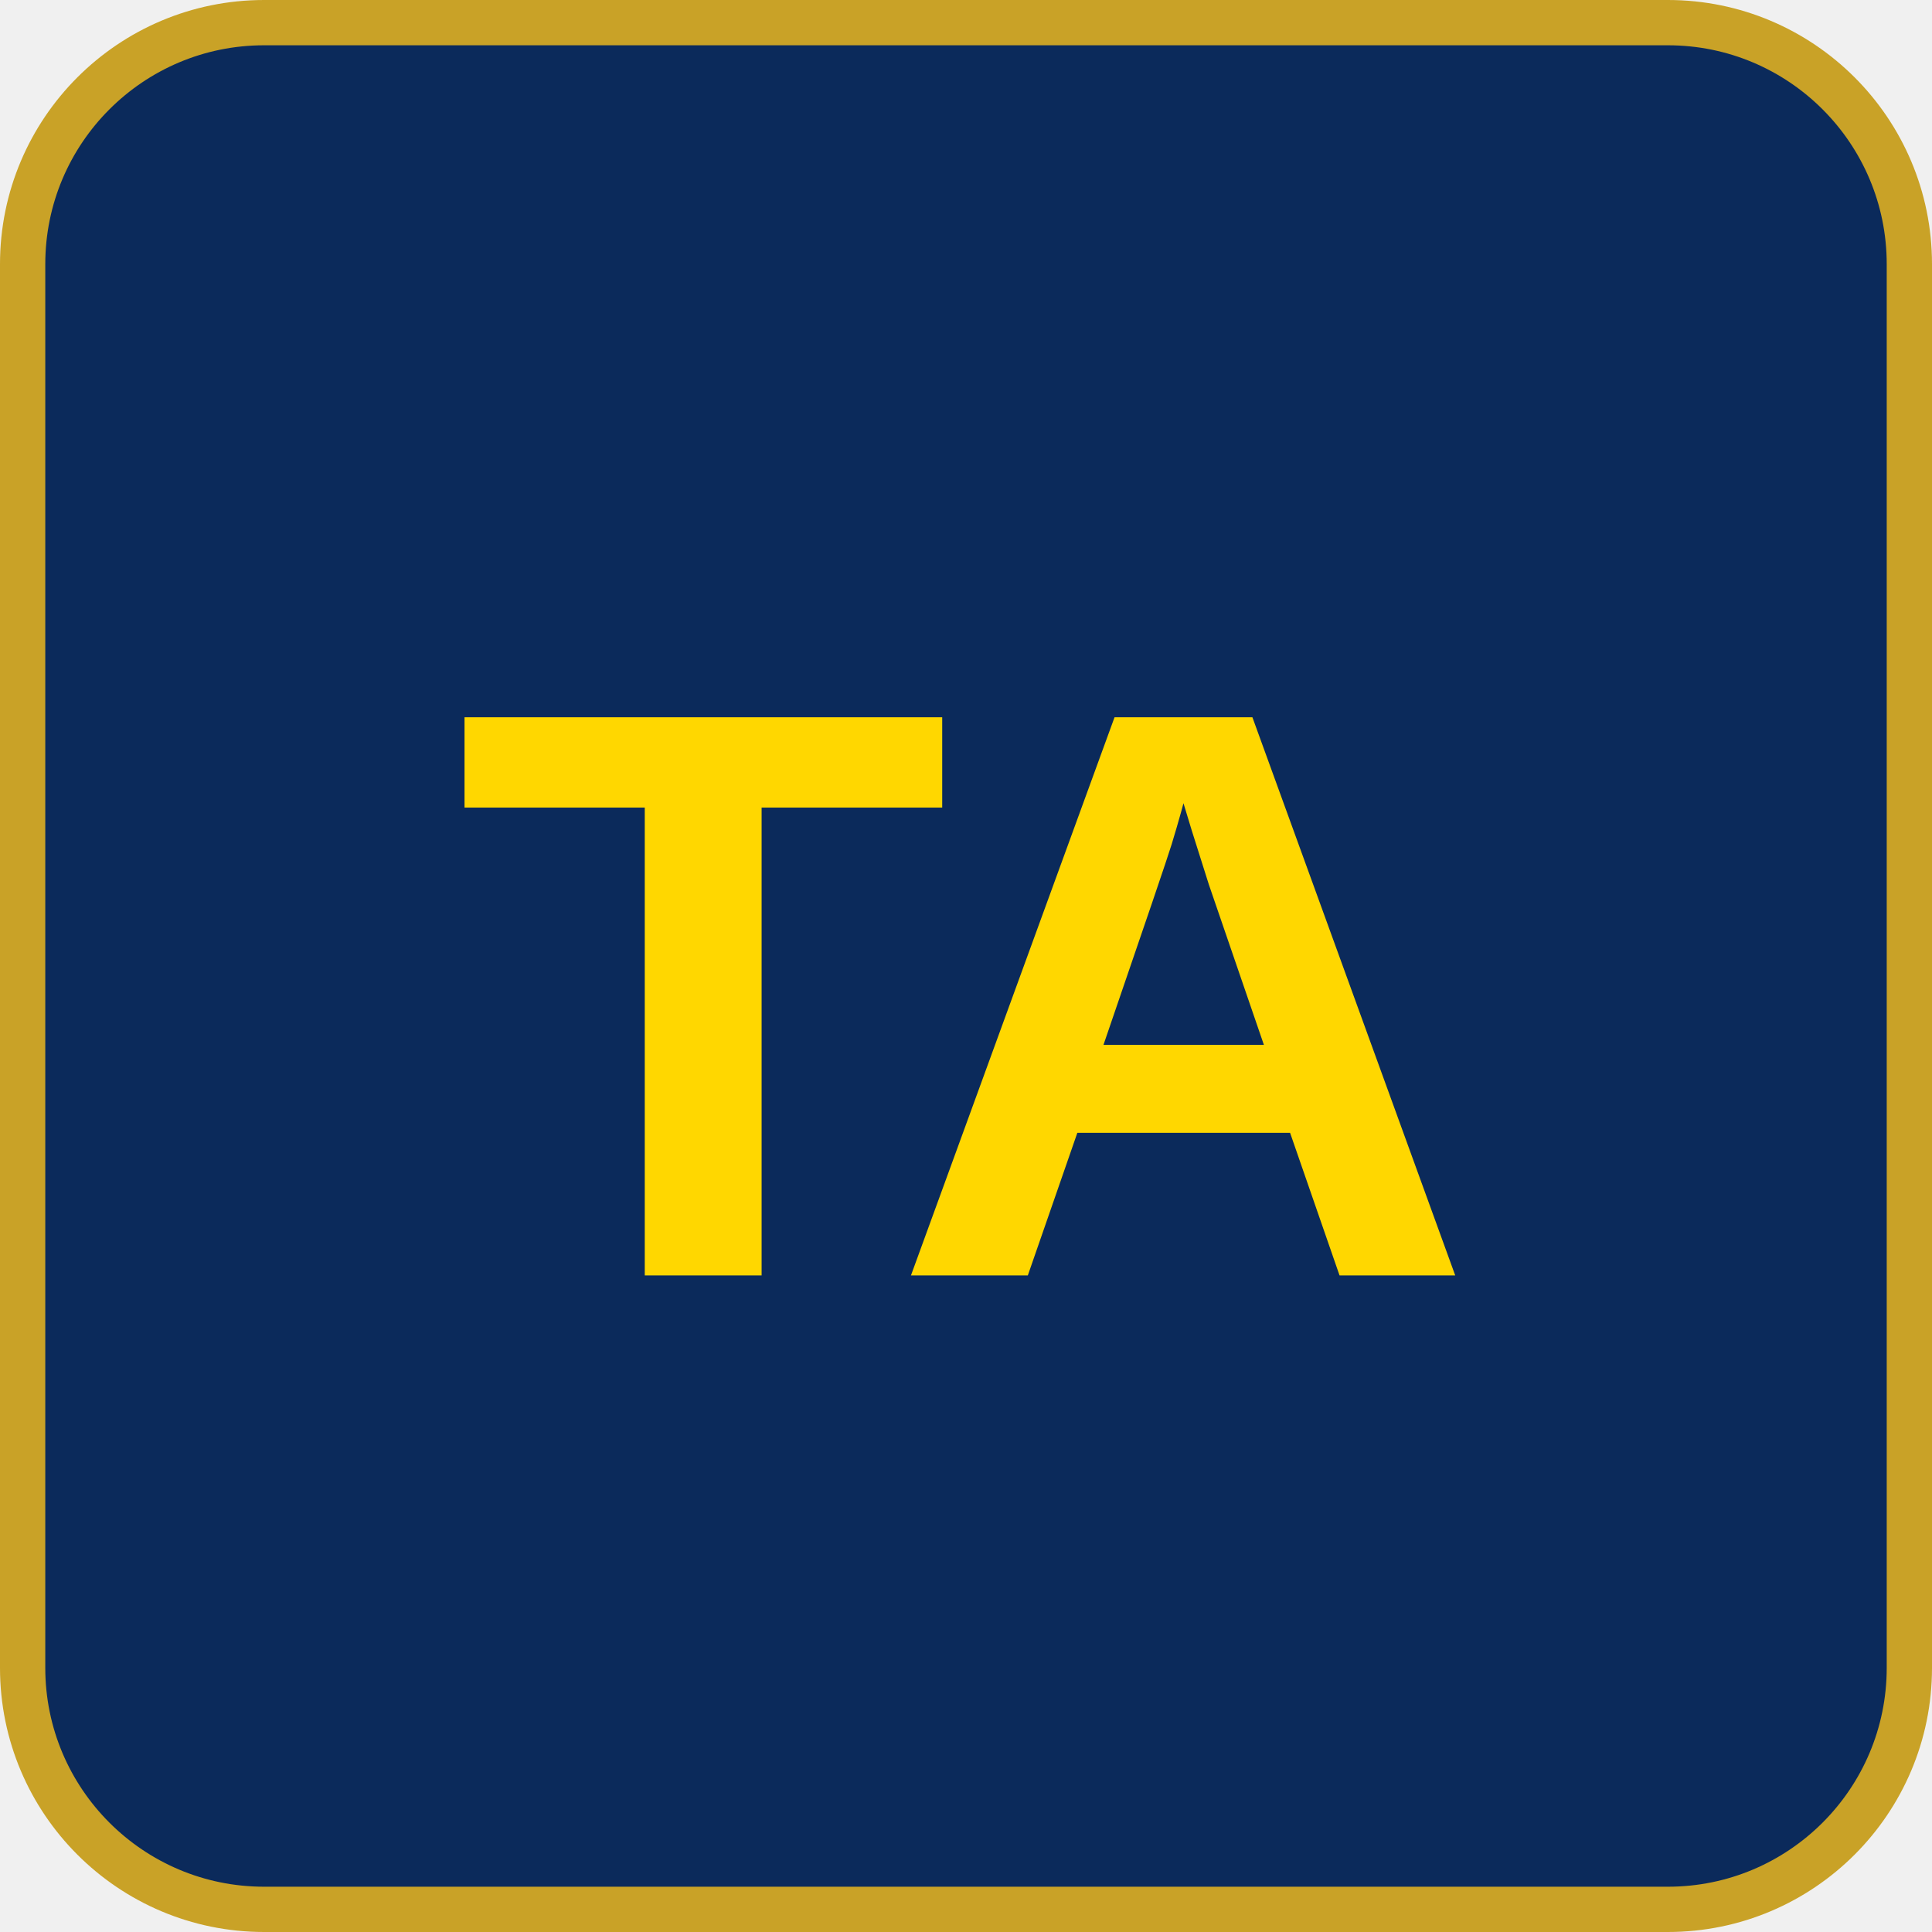
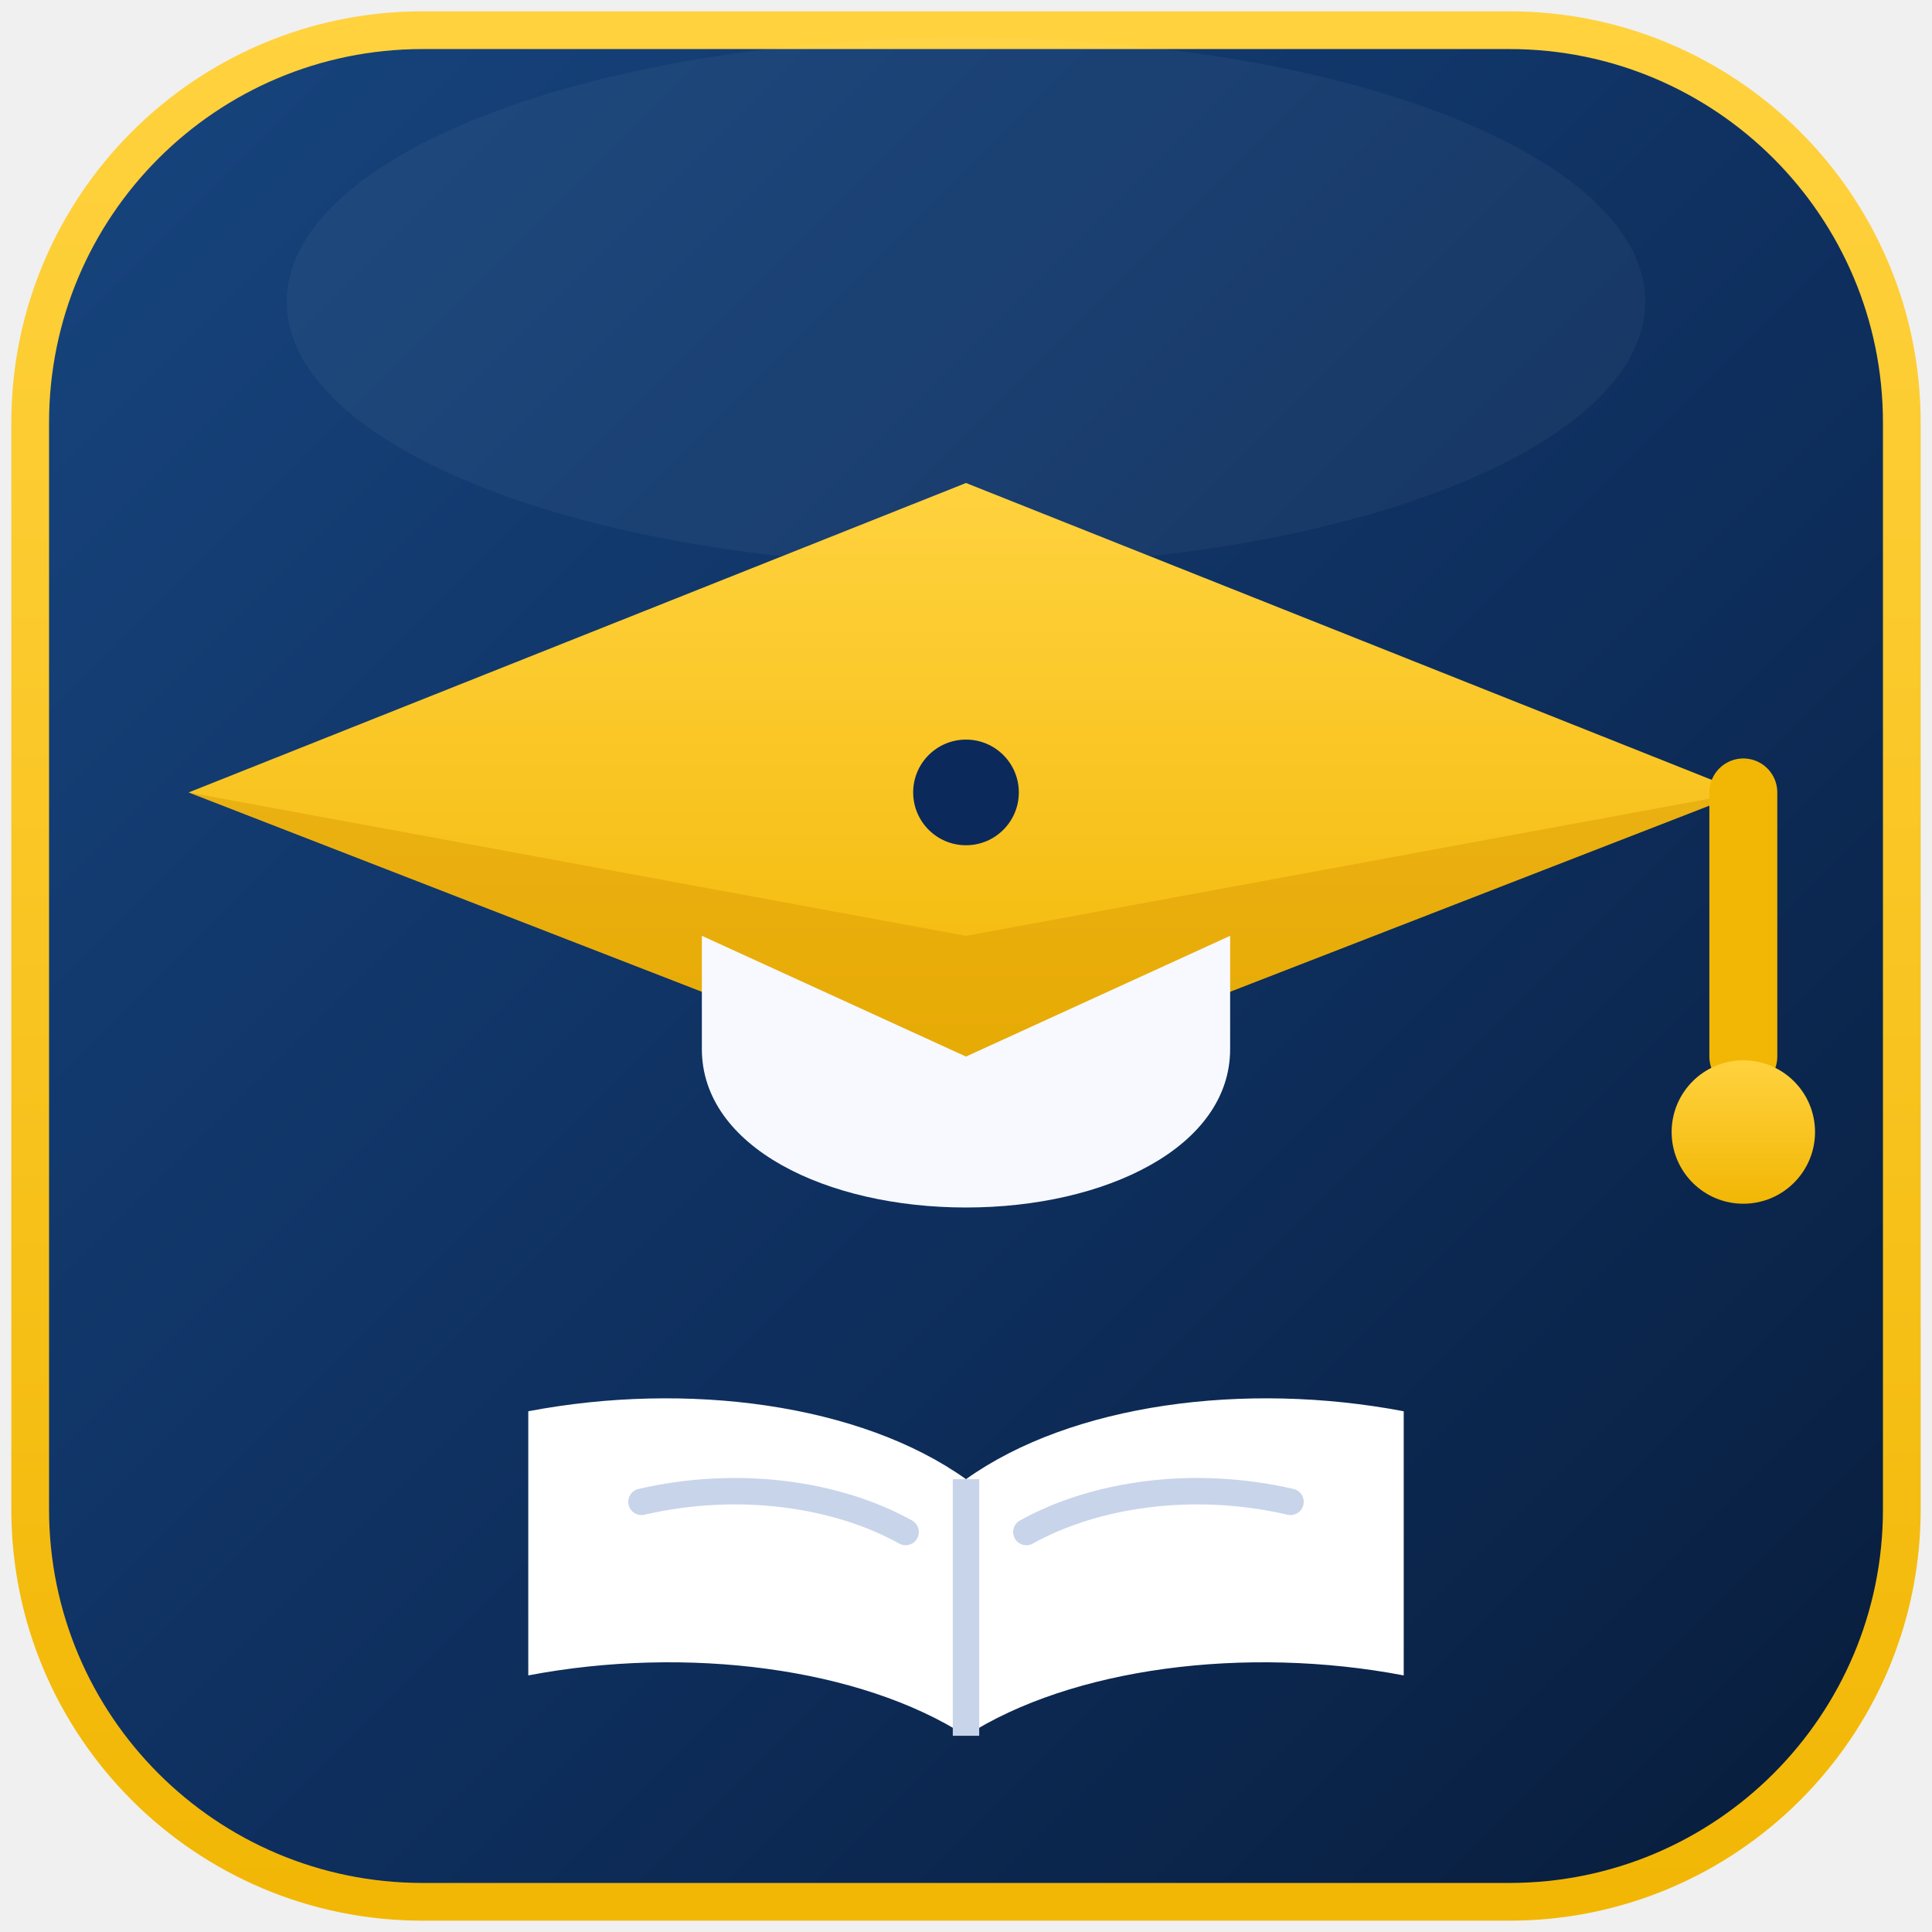
<svg xmlns="http://www.w3.org/2000/svg" viewBox="0 0 512 512">
-   <rect x="6" y="6" width="500" height="500" rx="64" fill="#0b2a5b" stroke="#c9a227" stroke-width="12" />
-   <text x="256" y="338" font-family="Arial, Helvetica, sans-serif" font-size="215" font-weight="bold" fill="#ffd700" text-anchor="middle">TA</text>
+   <defs>
+     <linearGradient id="navyGrad" x1="0" y1="0" x2="1" y2="1">
+       <stop offset="0" stop-color="#17457f" />
+       <stop offset=".55" stop-color="#0e2f5e" />
+       <stop offset="1" stop-color="#081c3a" />
+     </linearGradient>
+     <linearGradient id="goldGrad" x1="0" y1="0" x2="0" y2="1">
+       <stop offset="0" stop-color="#ffd23e" />
+       <stop offset="1" stop-color="#f2b705" />
+     </linearGradient>
+   </defs>
+   <rect x="8" y="8" width="496" height="496" rx="104" fill="url(#navyGrad)" />
+   <rect x="8" y="8" width="496" height="496" rx="104" fill="none" stroke="url(#goldGrad)" stroke-width="10" />
+   <ellipse cx="256" cy="80" rx="180" ry="70" fill="#ffffff" opacity=".04" />
+   <polygon points="256,128 462,210 256,290 50,210" fill="url(#goldGrad)" />
+   <polygon points="256,290 462,210 256,248 50,210" fill="#d99a00" opacity=".45" />
+   <path d="M186 248 L256 280 L326 248 V278 C326 304 293 320 256 320 C219 320 186 304 186 278 Z" fill="#f7f9ff" />
+   <circle cx="256" cy="210" r="14" fill="#0b2a5b" />
+   <path d="M462 210 V280" stroke="#f2b705" stroke-width="18" stroke-linecap="round" fill="none" />
+   <circle cx="462" cy="300" r="19" fill="url(#goldGrad)" />
+   <g transform="translate(0,-6)">
+     <path d="M256 398 C228 378 182 372 140 380 V450 C182 442 228 448 256 466 C284 448 330 442 372 450 V380 C330 372 284 378 256 398 Z" fill="#ffffff" />
+     <path d="M256 398 V466" stroke="#c8d4ea" stroke-width="7" />
+     <path d="M170 404 C196 398 222 402 240 412" stroke="#c8d4ea" stroke-width="7" fill="none" stroke-linecap="round" />
+     <path d="M272 412 C290 402 316 398 342 404" stroke="#c8d4ea" stroke-width="7" fill="none" stroke-linecap="round" />
+   </g>
</svg>
